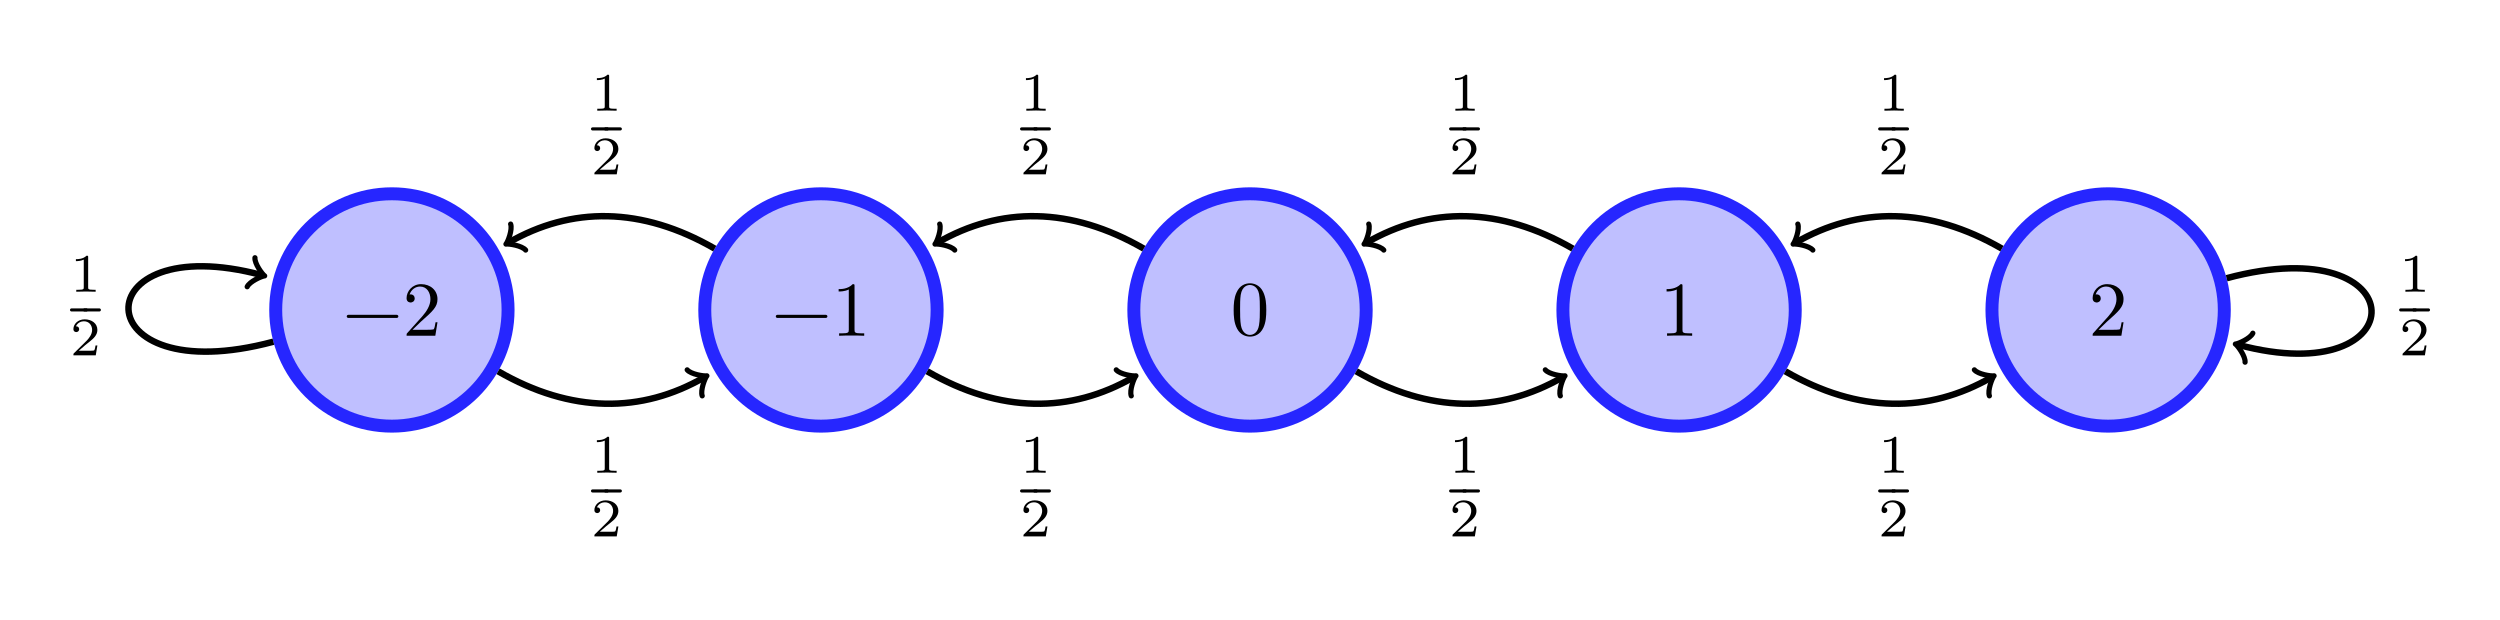
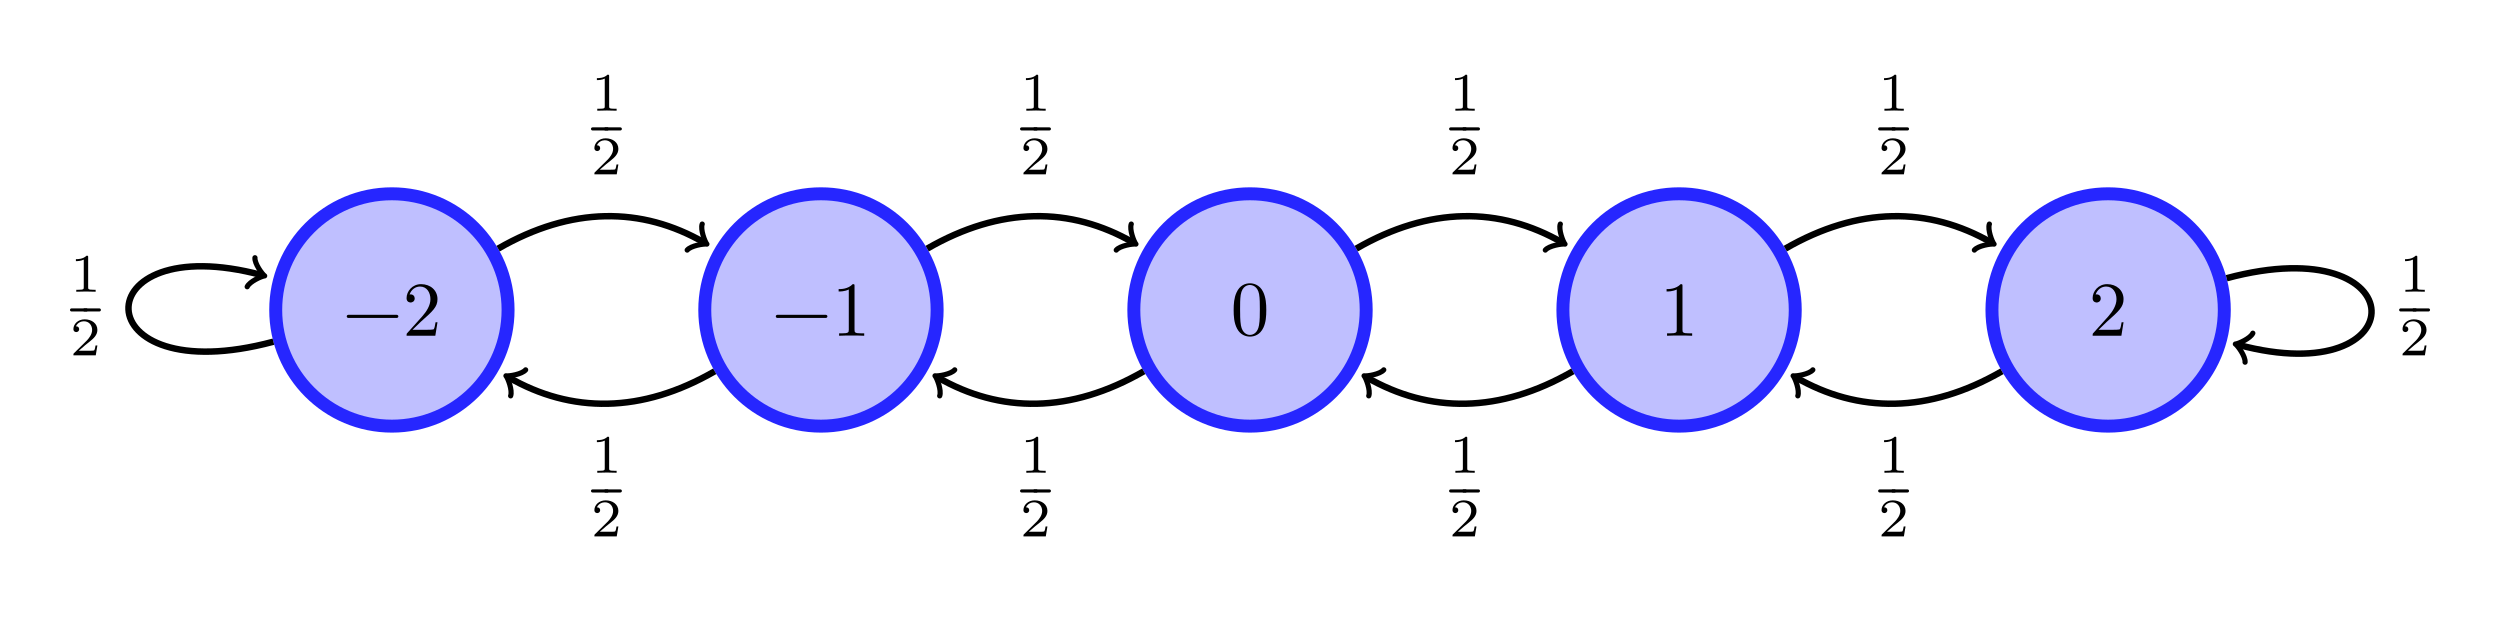
<svg xmlns="http://www.w3.org/2000/svg" xmlns:xlink="http://www.w3.org/1999/xlink" version="1.1" width="385.686pt" height="95.639pt" viewBox="0 0 385.686 95.639">
  <defs>
    <path id="font_0_1" d="M.722 .25C.722 .261 .713 .27 .702 .27H.076C.065 .27 .056 .261 .056 .25 .056 .239 .065 .23 .076 .23H.702C.713 .23 .722 .239 .722 .25Z" />
    <path id="font_0_2" d="M.449 .174H.424C.419 .144 .412 .1 .402 .085 .395 .077 .329 .077 .307 .077H.127L.233 .18C.389 .318 .449 .372 .449 .472 .449 .586 .359 .666 .237 .666 .124 .666 .05 .574 .05 .485 .05 .429 .1 .429 .103 .429 .12 .429 .155 .441 .155 .482 .155 .508 .137 .534 .102 .534 .094 .534 .092 .534 .089 .533 .112 .598 .166 .635 .224 .635 .315 .635 .358 .554 .358 .472 .358 .392 .308 .313 .253 .251L.061 .037C.05 .026 .05 .024 .05 0H.421L.449 .174Z" />
    <path id="font_0_3" d="M.419 0V.031H.387C.297 .031 .294 .042 .294 .079V.64C.294 .664 .294 .666 .271 .666 .209 .602 .121 .602 .089 .602V.571C.109 .571 .168 .571 .22 .597V.079C.22 .043 .217 .031 .127 .031H.095V0C.13 .003 .217 .003 .257 .003 .297 .003 .384 .003 .419 0Z" />
    <path id="font_0_4" d="M.46 .32C.46 .4 .455 .48 .42 .554 .374 .65 .292 .666 .25 .666 .19 .666 .117 .64 .076 .547 .044 .478 .039 .4 .039 .32 .039 .245 .043 .155 .084 .079 .127-.002 .2-.022 .249-.022 .303-.022 .379-.001 .423 .094 .455 .163 .46 .241 .46 .32M.377 .332C.377 .257 .377 .189 .366 .125 .351 .03 .294-0 .249-0 .21-0 .151 .025 .133 .121 .122 .181 .122 .273 .122 .332 .122 .396 .122 .462 .13 .516 .149 .635 .224 .644 .249 .644 .282 .644 .348 .626 .367 .527 .377 .471 .377 .395 .377 .332Z" />
    <path id="font_0_5" d="M.473 0V.036H.435C.335 .036 .335 .049 .335 .082V.636C.335 .663 .333 .664 .305 .664 .241 .601 .15 .6 .109 .6V.564C.133 .564 .199 .564 .254 .592V.082C.254 .049 .254 .036 .154 .036H.116V0L.294 .004 .473 0Z" />
    <path id="font_0_6" d="M.222 .23V.27H.02C.009 .27 0 .261 0 .25 0 .239 .009 .23 .02 .23H.222Z" />
    <path id="font_0_7" d="M.222 .25C.222 .261 .213 .27 .202 .27H0V.23H.202C.213 .23 .222 .239 .222 .25Z" />
    <path id="font_0_8" d="M.505 .182H.471C.468 .16 .458 .101 .445 .091 .437 .085 .36 .085 .346 .085H.162C.267 .178 .302 .206 .362 .253 .436 .312 .505 .374 .505 .469 .505 .59 .399 .664 .271 .664 .147 .664 .063 .577 .063 .485 .063 .434 .106 .429 .116 .429 .14 .429 .169 .446 .169 .482 .169 .5 .162 .535 .11 .535 .141 .606 .209 .628 .256 .628 .356 .628 .408 .55 .408 .469 .408 .382 .346 .313 .314 .277L.073 .039C.063 .03 .063 .028 .063 0H.475L.505 .182Z" />
  </defs>
  <path transform="matrix(1,0,0,-1,60.45849,47.8194)" d="M17.923 0C17.923 9.899 9.899 17.923 0 17.923-9.899 17.923-17.923 9.899-17.923 0-17.923-9.899-9.899-17.923 0-17.923 9.899-17.923 17.923-9.899 17.923 0ZM0 0" fill="#bfbfff" />
  <path transform="matrix(1,0,0,-1,60.45849,47.8194)" stroke-width="2" stroke-linecap="butt" stroke-miterlimit="10" stroke-linejoin="miter" fill="none" stroke="#2626ff" d="M17.923 0C17.923 9.899 9.899 17.923 0 17.923-9.899 17.923-17.923 9.899-17.923 0-17.923-9.899-9.899-17.923 0-17.923 9.899-17.923 17.923-9.899 17.923 0ZM0 0" />
  <use data-text="−" xlink:href="#font_0_1" transform="matrix(11.95517,0,0,-11.95517,52.82334,51.79828)" />
  <use data-text="2" xlink:href="#font_0_2" transform="matrix(11.95517,0,0,-11.95517,62.12446,51.79828)" />
  <path transform="matrix(1,0,0,-1,60.45849,47.8194)" d="M84.116 0C84.116 9.899 76.092 17.923 66.193 17.923 56.294 17.923 48.27 9.899 48.27 0 48.27-9.899 56.294-17.923 66.193-17.923 76.092-17.923 84.116-9.899 84.116 0ZM66.193 0" fill="#bfbfff" />
  <path transform="matrix(1,0,0,-1,60.45849,47.8194)" stroke-width="2" stroke-linecap="butt" stroke-miterlimit="10" stroke-linejoin="miter" fill="none" stroke="#2626ff" d="M84.116 0C84.116 9.899 76.092 17.923 66.193 17.923 56.294 17.923 48.27 9.899 48.27 0 48.27-9.899 56.294-17.923 66.193-17.923 76.092-17.923 84.116-9.899 84.116 0ZM66.193 0" />
  <use data-text="−" xlink:href="#font_0_1" transform="matrix(11.95517,0,0,-11.95517,119.0156,51.79828)" />
  <use data-text="1" xlink:href="#font_0_3" transform="matrix(11.95517,0,0,-11.95517,128.3167,51.79828)" />
  <path transform="matrix(1,0,0,-1,60.45849,47.8194)" d="M150.309 0C150.309 9.899 142.285 17.923 132.386 17.923 122.487 17.923 114.463 9.899 114.463 0 114.463-9.899 122.487-17.923 132.386-17.923 142.285-17.923 150.309-9.899 150.309 0ZM132.386 0" fill="#bfbfff" />
  <path transform="matrix(1,0,0,-1,60.45849,47.8194)" stroke-width="2" stroke-linecap="butt" stroke-miterlimit="10" stroke-linejoin="miter" fill="none" stroke="#2626ff" d="M150.309 0C150.309 9.899 142.285 17.923 132.386 17.923 122.487 17.923 114.463 9.899 114.463 0 114.463-9.899 122.487-17.923 132.386-17.923 142.285-17.923 150.309-9.899 150.309 0ZM132.386 0" />
  <use data-text="0" xlink:href="#font_0_4" transform="matrix(11.95517,0,0,-11.95517,189.8558,51.66685)" />
  <path transform="matrix(1,0,0,-1,60.45849,47.8194)" d="M216.502 0C216.502 9.899 208.478 17.923 198.579 17.923 188.68 17.923 180.656 9.899 180.656 0 180.656-9.899 188.68-17.923 198.579-17.923 208.478-17.923 216.502-9.899 216.502 0ZM198.579 0" fill="#bfbfff" />
  <path transform="matrix(1,0,0,-1,60.45849,47.8194)" stroke-width="2" stroke-linecap="butt" stroke-miterlimit="10" stroke-linejoin="miter" fill="none" stroke="#2626ff" d="M216.502 0C216.502 9.899 208.478 17.923 198.579 17.923 188.68 17.923 180.656 9.899 180.656 0 180.656-9.899 188.68-17.923 198.579-17.923 208.478-17.923 216.502-9.899 216.502 0ZM198.579 0" />
  <use data-text="1" xlink:href="#font_0_3" transform="matrix(11.95517,0,0,-11.95517,256.048,51.79828)" />
  <path transform="matrix(1,0,0,-1,60.45849,47.8194)" d="M282.695 0C282.695 9.899 274.671 17.923 264.772 17.923 254.874 17.923 246.849 9.899 246.849 0 246.849-9.899 254.874-17.923 264.772-17.923 274.671-17.923 282.695-9.899 282.695 0ZM264.772 0" fill="#bfbfff" />
  <path transform="matrix(1,0,0,-1,60.45849,47.8194)" stroke-width="2" stroke-linecap="butt" stroke-miterlimit="10" stroke-linejoin="miter" fill="none" stroke="#2626ff" d="M282.695 0C282.695 9.899 274.671 17.923 264.772 17.923 254.874 17.923 246.849 9.899 246.849 0 246.849-9.899 254.874-17.923 264.772-17.923 274.671-17.923 282.695-9.899 282.695 0ZM264.772 0" />
  <use data-text="2" xlink:href="#font_0_2" transform="matrix(11.95517,0,0,-11.95517,322.2402,51.79828)" />
  <path transform="matrix(1,0,0,-1,60.45849,47.8194)" stroke-width="1" stroke-linecap="butt" stroke-miterlimit="10" stroke-linejoin="miter" fill="none" stroke="#000000" d="" />
-   <path transform="matrix(1,0,0,-1,60.45849,47.8194)" stroke-width="1" stroke-linecap="butt" stroke-miterlimit="10" stroke-linejoin="miter" fill="none" stroke="#000000" d="M16.388-9.461C27.674-15.977 38.519-15.977 48.22-10.377" />
-   <path transform="matrix(.86601,-.5,-.5,-.86601,108.6787,58.19591)" stroke-width=".8" stroke-linecap="round" stroke-linejoin="round" fill="none" stroke="#000000" d="M-1.737 2.316C-1.592 1.447 0 .145 .434 0 0-.145-1.592-1.447-1.737-2.316" />
+   <path transform="matrix(1,0,0,-1,60.45849,47.8194)" stroke-width="1" stroke-linecap="butt" stroke-miterlimit="10" stroke-linejoin="miter" fill="none" stroke="#000000" d="M16.388 9.461C27.674 15.977 38.519 15.977 48.22 10.377" />
+   <path transform="matrix(.86601,.5,.5,-.86601,108.6787,37.44289)" stroke-width=".8" stroke-linecap="round" stroke-linejoin="round" fill="none" stroke="#000000" d="M-1.737 2.316C-1.592 1.447 0 .145 .434 0 0-.145-1.592-1.447-1.737-2.316" />
+   <use data-text="1" xlink:href="#font_0_5" transform="matrix(8.36858,0,0,-8.36858,91.17157,17.07887)" />
+   <use data-text="−" xlink:href="#font_0_6" transform="matrix(11.95517,0,0,-11.95517,91.17157,22.87699)" />
+   <use data-text="−" xlink:href="#font_0_7" transform="matrix(11.95517,0,0,-11.95517,93.28764,22.87699)" />
+   <use data-text="2" xlink:href="#font_0_8" transform="matrix(8.36858,0,0,-8.36858,91.17157,26.89487)" />
+   <path transform="matrix(1,0,0,-1,60.45849,47.8194)" stroke-width="1" stroke-linecap="butt" stroke-miterlimit="10" stroke-linejoin="miter" fill="none" stroke="#000000" d="M82.581 9.461C93.867 15.977 104.712 15.977 114.413 10.377" />
+   <path transform="matrix(.86601,.5,.5,-.86601,174.8717,37.44289)" stroke-width=".8" stroke-linecap="round" stroke-linejoin="round" fill="none" stroke="#000000" d="M-1.737 2.316C-1.592 1.447 0 .145 .434 0 0-.145-1.592-1.447-1.737-2.316" />
+   <use data-text="1" xlink:href="#font_0_5" transform="matrix(8.36858,0,0,-8.36858,157.3638,17.07887)" />
+   <use data-text="−" xlink:href="#font_0_6" transform="matrix(11.95517,0,0,-11.95517,157.3638,22.87699)" />
+   <use data-text="−" xlink:href="#font_0_7" transform="matrix(11.95517,0,0,-11.95517,159.4799,22.87699)" />
+   <use data-text="2" xlink:href="#font_0_8" transform="matrix(8.36858,0,0,-8.36858,157.3638,26.89487)" />
+   <path transform="matrix(1,0,0,-1,60.45849,47.8194)" stroke-width="1" stroke-linecap="butt" stroke-miterlimit="10" stroke-linejoin="miter" fill="none" stroke="#000000" d="M148.774 9.461C160.06 15.977 170.906 15.977 180.606 10.377" />
+   <path transform="matrix(.86601,.5,.5,-.86601,241.0648,37.44289)" stroke-width=".8" stroke-linecap="round" stroke-linejoin="round" fill="none" stroke="#000000" d="M-1.737 2.316C-1.592 1.447 0 .145 .434 0 0-.145-1.592-1.447-1.737-2.316" />
+   <use data-text="1" xlink:href="#font_0_5" transform="matrix(8.36858,0,0,-8.36858,223.556,17.07887)" />
+   <use data-text="−" xlink:href="#font_0_6" transform="matrix(11.95517,0,0,-11.95517,223.556,22.87699)" />
+   <use data-text="−" xlink:href="#font_0_7" transform="matrix(11.95517,0,0,-11.95517,225.6721,22.87699)" />
+   <use data-text="2" xlink:href="#font_0_8" transform="matrix(8.36858,0,0,-8.36858,223.556,26.89487)" />
+   <path transform="matrix(1,0,0,-1,60.45849,47.8194)" stroke-width="1" stroke-linecap="butt" stroke-miterlimit="10" stroke-linejoin="miter" fill="none" stroke="#000000" d="M214.967 9.461C226.253 15.977 237.099 15.977 246.799 10.377" />
+   <path transform="matrix(.86601,.5,.5,-.86601,307.2579,37.44289)" stroke-width=".8" stroke-linecap="round" stroke-linejoin="round" fill="none" stroke="#000000" d="M-1.737 2.316C-1.592 1.447 0 .145 .434 0 0-.145-1.592-1.447-1.737-2.316" />
+   <use data-text="1" xlink:href="#font_0_5" transform="matrix(8.36858,0,0,-8.36858,289.7482,17.07887)" />
+   <use data-text="−" xlink:href="#font_0_6" transform="matrix(11.95517,0,0,-11.95517,289.7482,22.87699)" />
+   <use data-text="−" xlink:href="#font_0_7" transform="matrix(11.95517,0,0,-11.95517,291.8643,22.87699)" />
+   <use data-text="2" xlink:href="#font_0_8" transform="matrix(8.36858,0,0,-8.36858,289.7482,26.89487)" />
+   <path transform="matrix(1,0,0,-1,60.45849,47.8194)" stroke-width="1" stroke-linecap="butt" stroke-miterlimit="10" stroke-linejoin="miter" fill="none" stroke="#000000" d="M248.385-9.461C237.099-15.977 226.253-15.977 216.552-10.377" />
+   <path transform="matrix(-.86601,-.5,-.5,.86601,277.0106,58.19591)" stroke-width=".8" stroke-linecap="round" stroke-linejoin="round" fill="none" stroke="#000000" d="M-1.737 2.316C-1.592 1.447 0 .145 .434 0 0-.145-1.592-1.447-1.737-2.316" />
+   <use data-text="1" xlink:href="#font_0_5" transform="matrix(8.36858,0,0,-8.36858,289.7482,72.93202)" />
+   <use data-text="−" xlink:href="#font_0_6" transform="matrix(11.95517,0,0,-11.95517,289.7482,78.73013)" />
+   <use data-text="−" xlink:href="#font_0_7" transform="matrix(11.95517,0,0,-11.95517,291.8643,78.73013)" />
+   <use data-text="2" xlink:href="#font_0_8" transform="matrix(8.36858,0,0,-8.36858,289.7482,82.74802)" />
+   <path transform="matrix(1,0,0,-1,60.45849,47.8194)" stroke-width="1" stroke-linecap="butt" stroke-miterlimit="10" stroke-linejoin="miter" fill="none" stroke="#000000" d="M182.192-9.461C170.906-15.977 160.06-15.977 150.359-10.377" />
+   <path transform="matrix(-.86601,-.5,-.5,.86601,210.8175,58.19591)" stroke-width=".8" stroke-linecap="round" stroke-linejoin="round" fill="none" stroke="#000000" d="M-1.737 2.316C-1.592 1.447 0 .145 .434 0 0-.145-1.592-1.447-1.737-2.316" />
+   <use data-text="1" xlink:href="#font_0_5" transform="matrix(8.36858,0,0,-8.36858,223.556,72.93202)" />
+   <use data-text="−" xlink:href="#font_0_6" transform="matrix(11.95517,0,0,-11.95517,223.556,78.73013)" />
+   <use data-text="−" xlink:href="#font_0_7" transform="matrix(11.95517,0,0,-11.95517,225.6721,78.73013)" />
+   <use data-text="2" xlink:href="#font_0_8" transform="matrix(8.36858,0,0,-8.36858,223.556,82.74802)" />
+   <path transform="matrix(1,0,0,-1,60.45849,47.8194)" stroke-width="1" stroke-linecap="butt" stroke-miterlimit="10" stroke-linejoin="miter" fill="none" stroke="#000000" d="M115.998-9.461C104.712-15.977 93.867-15.977 84.166-10.377" />
+   <path transform="matrix(-.86601,-.5,-.5,.86601,144.6244,58.19591)" stroke-width=".8" stroke-linecap="round" stroke-linejoin="round" fill="none" stroke="#000000" d="M-1.737 2.316C-1.592 1.447 0 .145 .434 0 0-.145-1.592-1.447-1.737-2.316" />
+   <use data-text="1" xlink:href="#font_0_5" transform="matrix(8.36858,0,0,-8.36858,157.3638,72.93202)" />
+   <use data-text="−" xlink:href="#font_0_6" transform="matrix(11.95517,0,0,-11.95517,157.3638,78.73013)" />
+   <use data-text="−" xlink:href="#font_0_7" transform="matrix(11.95517,0,0,-11.95517,159.4799,78.73013)" />
+   <use data-text="2" xlink:href="#font_0_8" transform="matrix(8.36858,0,0,-8.36858,157.3638,82.74802)" />
+   <path transform="matrix(1,0,0,-1,60.45849,47.8194)" stroke-width="1" stroke-linecap="butt" stroke-miterlimit="10" stroke-linejoin="miter" fill="none" stroke="#000000" d="M49.805-9.461C38.519-15.977 27.674-15.977 17.973-10.377" />
+   <path transform="matrix(-.86601,-.5,-.5,.86601,78.43138,58.19591)" stroke-width=".8" stroke-linecap="round" stroke-linejoin="round" fill="none" stroke="#000000" d="M-1.737 2.316C-1.592 1.447 0 .145 .434 0 0-.145-1.592-1.447-1.737-2.316" />
  <use data-text="1" xlink:href="#font_0_5" transform="matrix(8.36858,0,0,-8.36858,91.17157,72.93202)" />
  <use data-text="−" xlink:href="#font_0_6" transform="matrix(11.95517,0,0,-11.95517,91.17157,78.73013)" />
  <use data-text="−" xlink:href="#font_0_7" transform="matrix(11.95517,0,0,-11.95517,93.28764,78.73013)" />
  <use data-text="2" xlink:href="#font_0_8" transform="matrix(8.36858,0,0,-8.36858,91.17157,82.74802)" />
-   <path transform="matrix(1,0,0,-1,60.45849,47.8194)" stroke-width="1" stroke-linecap="butt" stroke-miterlimit="10" stroke-linejoin="miter" fill="none" stroke="#000000" d="M82.581-9.461C93.867-15.977 104.712-15.977 114.413-10.377" />
-   <path transform="matrix(.86601,-.5,-.5,-.86601,174.8717,58.19591)" stroke-width=".8" stroke-linecap="round" stroke-linejoin="round" fill="none" stroke="#000000" d="M-1.737 2.316C-1.592 1.447 0 .145 .434 0 0-.145-1.592-1.447-1.737-2.316" />
-   <use data-text="1" xlink:href="#font_0_5" transform="matrix(8.36858,0,0,-8.36858,157.3638,72.93202)" />
-   <use data-text="−" xlink:href="#font_0_6" transform="matrix(11.95517,0,0,-11.95517,157.3638,78.73013)" />
-   <use data-text="−" xlink:href="#font_0_7" transform="matrix(11.95517,0,0,-11.95517,159.4799,78.73013)" />
-   <use data-text="2" xlink:href="#font_0_8" transform="matrix(8.36858,0,0,-8.36858,157.3638,82.74802)" />
-   <path transform="matrix(1,0,0,-1,60.45849,47.8194)" stroke-width="1" stroke-linecap="butt" stroke-miterlimit="10" stroke-linejoin="miter" fill="none" stroke="#000000" d="M148.774-9.461C160.06-15.977 170.906-15.977 180.606-10.377" />
-   <path transform="matrix(.86601,-.5,-.5,-.86601,241.0648,58.19591)" stroke-width=".8" stroke-linecap="round" stroke-linejoin="round" fill="none" stroke="#000000" d="M-1.737 2.316C-1.592 1.447 0 .145 .434 0 0-.145-1.592-1.447-1.737-2.316" />
-   <use data-text="1" xlink:href="#font_0_5" transform="matrix(8.36858,0,0,-8.36858,223.556,72.93202)" />
-   <use data-text="−" xlink:href="#font_0_6" transform="matrix(11.95517,0,0,-11.95517,223.556,78.73013)" />
-   <use data-text="−" xlink:href="#font_0_7" transform="matrix(11.95517,0,0,-11.95517,225.6721,78.73013)" />
-   <use data-text="2" xlink:href="#font_0_8" transform="matrix(8.36858,0,0,-8.36858,223.556,82.74802)" />
-   <path transform="matrix(1,0,0,-1,60.45849,47.8194)" stroke-width="1" stroke-linecap="butt" stroke-miterlimit="10" stroke-linejoin="miter" fill="none" stroke="#000000" d="M214.967-9.461C226.253-15.977 237.099-15.977 246.799-10.377" />
-   <path transform="matrix(.86601,-.5,-.5,-.86601,307.2579,58.19591)" stroke-width=".8" stroke-linecap="round" stroke-linejoin="round" fill="none" stroke="#000000" d="M-1.737 2.316C-1.592 1.447 0 .145 .434 0 0-.145-1.592-1.447-1.737-2.316" />
-   <use data-text="1" xlink:href="#font_0_5" transform="matrix(8.36858,0,0,-8.36858,289.7482,72.93202)" />
-   <use data-text="−" xlink:href="#font_0_6" transform="matrix(11.95517,0,0,-11.95517,289.7482,78.73013)" />
-   <use data-text="−" xlink:href="#font_0_7" transform="matrix(11.95517,0,0,-11.95517,291.8643,78.73013)" />
-   <use data-text="2" xlink:href="#font_0_8" transform="matrix(8.36858,0,0,-8.36858,289.7482,82.74802)" />
-   <path transform="matrix(1,0,0,-1,60.45849,47.8194)" stroke-width="1" stroke-linecap="butt" stroke-miterlimit="10" stroke-linejoin="miter" fill="none" stroke="#000000" d="M248.385 9.461C237.099 15.977 226.253 15.977 216.552 10.377" />
-   <path transform="matrix(-.86601,.5,.5,.86601,277.0106,37.44289)" stroke-width=".8" stroke-linecap="round" stroke-linejoin="round" fill="none" stroke="#000000" d="M-1.737 2.316C-1.592 1.447 0 .145 .434 0 0-.145-1.592-1.447-1.737-2.316" />
-   <use data-text="1" xlink:href="#font_0_5" transform="matrix(8.36858,0,0,-8.36858,289.7482,17.07887)" />
-   <use data-text="−" xlink:href="#font_0_6" transform="matrix(11.95517,0,0,-11.95517,289.7482,22.87699)" />
-   <use data-text="−" xlink:href="#font_0_7" transform="matrix(11.95517,0,0,-11.95517,291.8643,22.87699)" />
-   <use data-text="2" xlink:href="#font_0_8" transform="matrix(8.36858,0,0,-8.36858,289.7482,26.89487)" />
-   <path transform="matrix(1,0,0,-1,60.45849,47.8194)" stroke-width="1" stroke-linecap="butt" stroke-miterlimit="10" stroke-linejoin="miter" fill="none" stroke="#000000" d="M182.192 9.461C170.906 15.977 160.06 15.977 150.359 10.377" />
-   <path transform="matrix(-.86601,.5,.5,.86601,210.8175,37.44289)" stroke-width=".8" stroke-linecap="round" stroke-linejoin="round" fill="none" stroke="#000000" d="M-1.737 2.316C-1.592 1.447 0 .145 .434 0 0-.145-1.592-1.447-1.737-2.316" />
-   <use data-text="1" xlink:href="#font_0_5" transform="matrix(8.36858,0,0,-8.36858,223.556,17.07887)" />
-   <use data-text="−" xlink:href="#font_0_6" transform="matrix(11.95517,0,0,-11.95517,223.556,22.87699)" />
-   <use data-text="−" xlink:href="#font_0_7" transform="matrix(11.95517,0,0,-11.95517,225.6721,22.87699)" />
-   <use data-text="2" xlink:href="#font_0_8" transform="matrix(8.36858,0,0,-8.36858,223.556,26.89487)" />
-   <path transform="matrix(1,0,0,-1,60.45849,47.8194)" stroke-width="1" stroke-linecap="butt" stroke-miterlimit="10" stroke-linejoin="miter" fill="none" stroke="#000000" d="M115.998 9.461C104.712 15.977 93.867 15.977 84.166 10.377" />
-   <path transform="matrix(-.86601,.5,.5,.86601,144.6244,37.44289)" stroke-width=".8" stroke-linecap="round" stroke-linejoin="round" fill="none" stroke="#000000" d="M-1.737 2.316C-1.592 1.447 0 .145 .434 0 0-.145-1.592-1.447-1.737-2.316" />
-   <use data-text="1" xlink:href="#font_0_5" transform="matrix(8.36858,0,0,-8.36858,157.3638,17.07887)" />
-   <use data-text="−" xlink:href="#font_0_6" transform="matrix(11.95517,0,0,-11.95517,157.3638,22.87699)" />
-   <use data-text="−" xlink:href="#font_0_7" transform="matrix(11.95517,0,0,-11.95517,159.4799,22.87699)" />
-   <use data-text="2" xlink:href="#font_0_8" transform="matrix(8.36858,0,0,-8.36858,157.3638,26.89487)" />
-   <path transform="matrix(1,0,0,-1,60.45849,47.8194)" stroke-width="1" stroke-linecap="butt" stroke-miterlimit="10" stroke-linejoin="miter" fill="none" stroke="#000000" d="M49.805 9.461C38.519 15.977 27.674 15.977 17.973 10.377" />
-   <path transform="matrix(-.86601,.5,.5,.86601,78.43138,37.44289)" stroke-width=".8" stroke-linecap="round" stroke-linejoin="round" fill="none" stroke="#000000" d="M-1.737 2.316C-1.592 1.447 0 .145 .434 0 0-.145-1.592-1.447-1.737-2.316" />
-   <use data-text="1" xlink:href="#font_0_5" transform="matrix(8.36858,0,0,-8.36858,91.17157,17.07887)" />
-   <use data-text="−" xlink:href="#font_0_6" transform="matrix(11.95517,0,0,-11.95517,91.17157,22.87699)" />
-   <use data-text="−" xlink:href="#font_0_7" transform="matrix(11.95517,0,0,-11.95517,93.28764,22.87699)" />
-   <use data-text="2" xlink:href="#font_0_8" transform="matrix(8.36858,0,0,-8.36858,91.17157,26.89487)" />
  <path transform="matrix(1,0,0,-1,60.45849,47.8194)" stroke-width="1" stroke-linecap="butt" stroke-miterlimit="10" stroke-linejoin="miter" fill="none" stroke="#000000" d="M-18.278-4.897C-47.792-12.805-47.792 12.805-20.046 5.371" />
  <path transform="matrix(.96593,.25879,.25879,-.96593,40.41201,42.44861)" stroke-width=".8" stroke-linecap="round" stroke-linejoin="round" fill="none" stroke="#000000" d="M-1.737 2.316C-1.592 1.447 0 .145 .434 0 0-.145-1.592-1.447-1.737-2.316" />
  <use data-text="1" xlink:href="#font_0_5" transform="matrix(8.36858,0,0,-8.36858,10.79673,45.00545)" />
  <use data-text="−" xlink:href="#font_0_6" transform="matrix(11.95517,0,0,-11.95517,10.79673,50.80356)" />
  <use data-text="−" xlink:href="#font_0_7" transform="matrix(11.95517,0,0,-11.95517,12.9128,50.80356)" />
  <use data-text="2" xlink:href="#font_0_8" transform="matrix(8.36858,0,0,-8.36858,10.79673,54.82145)" />
  <path transform="matrix(1,0,0,-1,60.45849,47.8194)" stroke-width="1" stroke-linecap="butt" stroke-miterlimit="10" stroke-linejoin="miter" fill="none" stroke="#000000" d="M283.051 4.897C312.565 12.805 312.565-12.805 284.819-5.371" />
  <path transform="matrix(-.96593,-.25879,-.25879,.96593,345.2773,53.19019)" stroke-width=".8" stroke-linecap="round" stroke-linejoin="round" fill="none" stroke="#000000" d="M-1.737 2.316C-1.592 1.447 0 .145 .434 0 0-.145-1.592-1.447-1.737-2.316" />
  <use data-text="1" xlink:href="#font_0_5" transform="matrix(8.36858,0,0,-8.36858,370.1231,45.00545)" />
  <use data-text="−" xlink:href="#font_0_6" transform="matrix(11.95517,0,0,-11.95517,370.1231,50.80356)" />
  <use data-text="−" xlink:href="#font_0_7" transform="matrix(11.95517,0,0,-11.95517,372.2392,50.80356)" />
  <use data-text="2" xlink:href="#font_0_8" transform="matrix(8.36858,0,0,-8.36858,370.1231,54.82145)" />
</svg>
